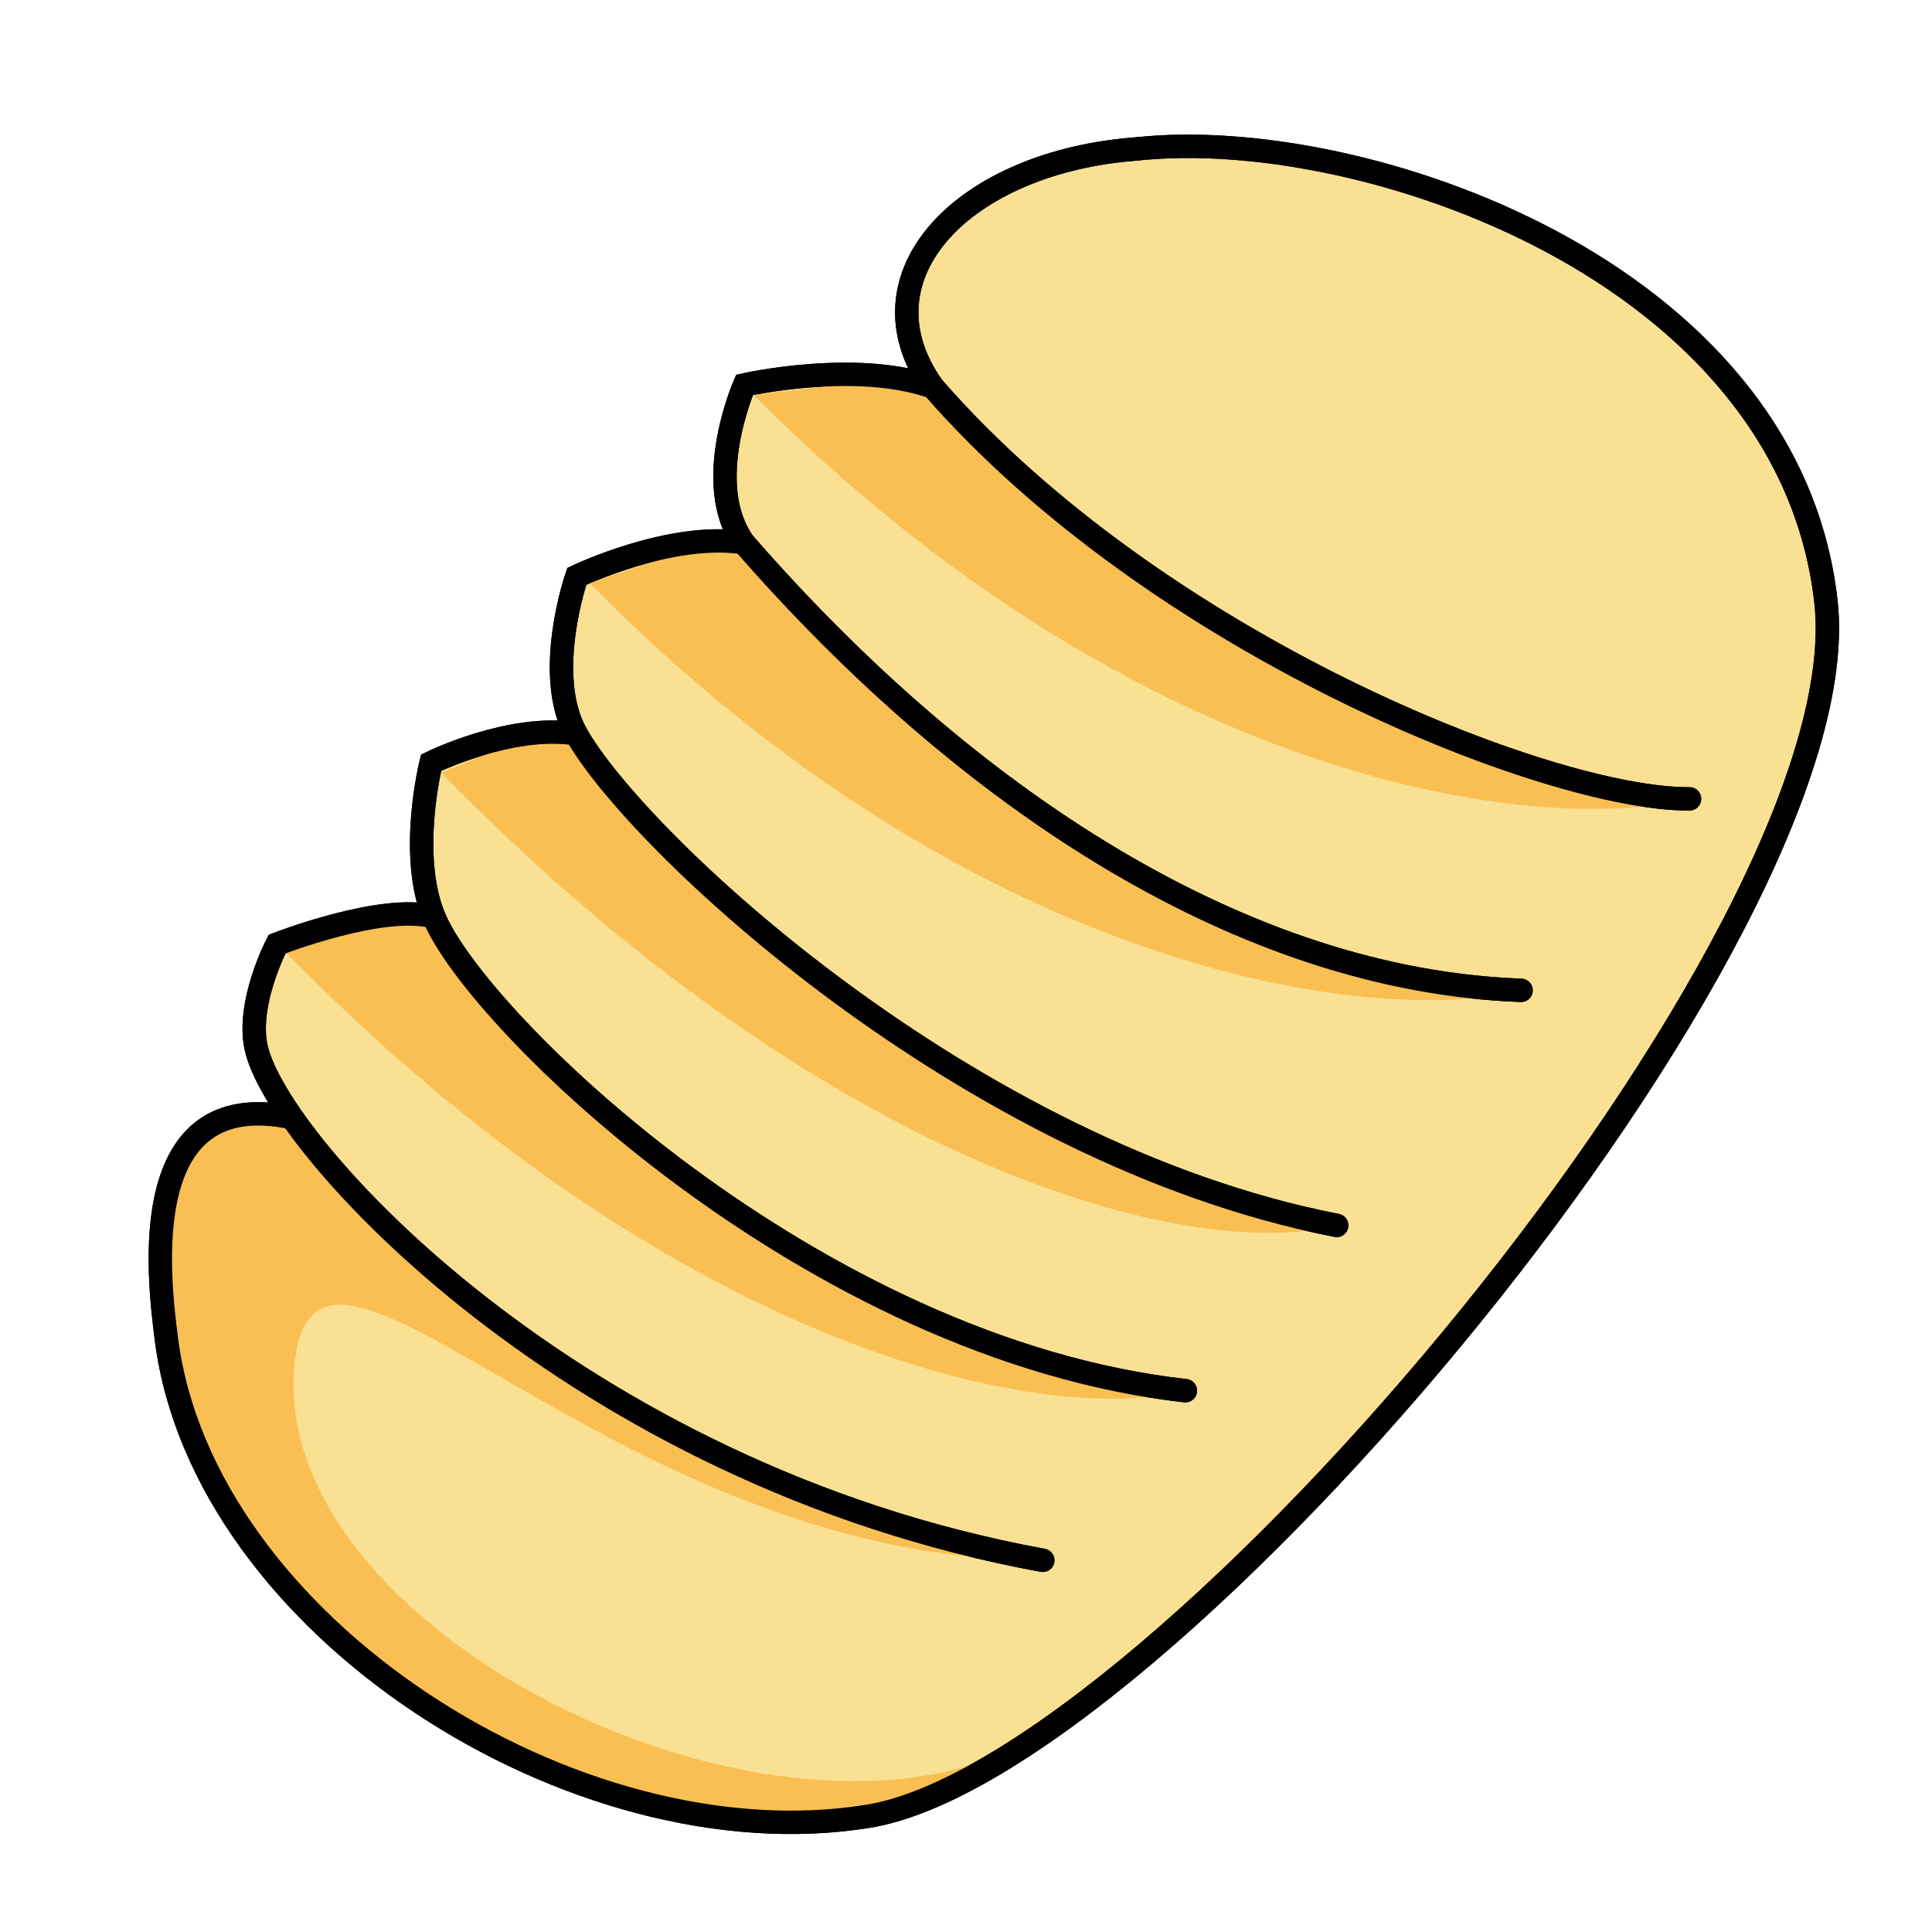
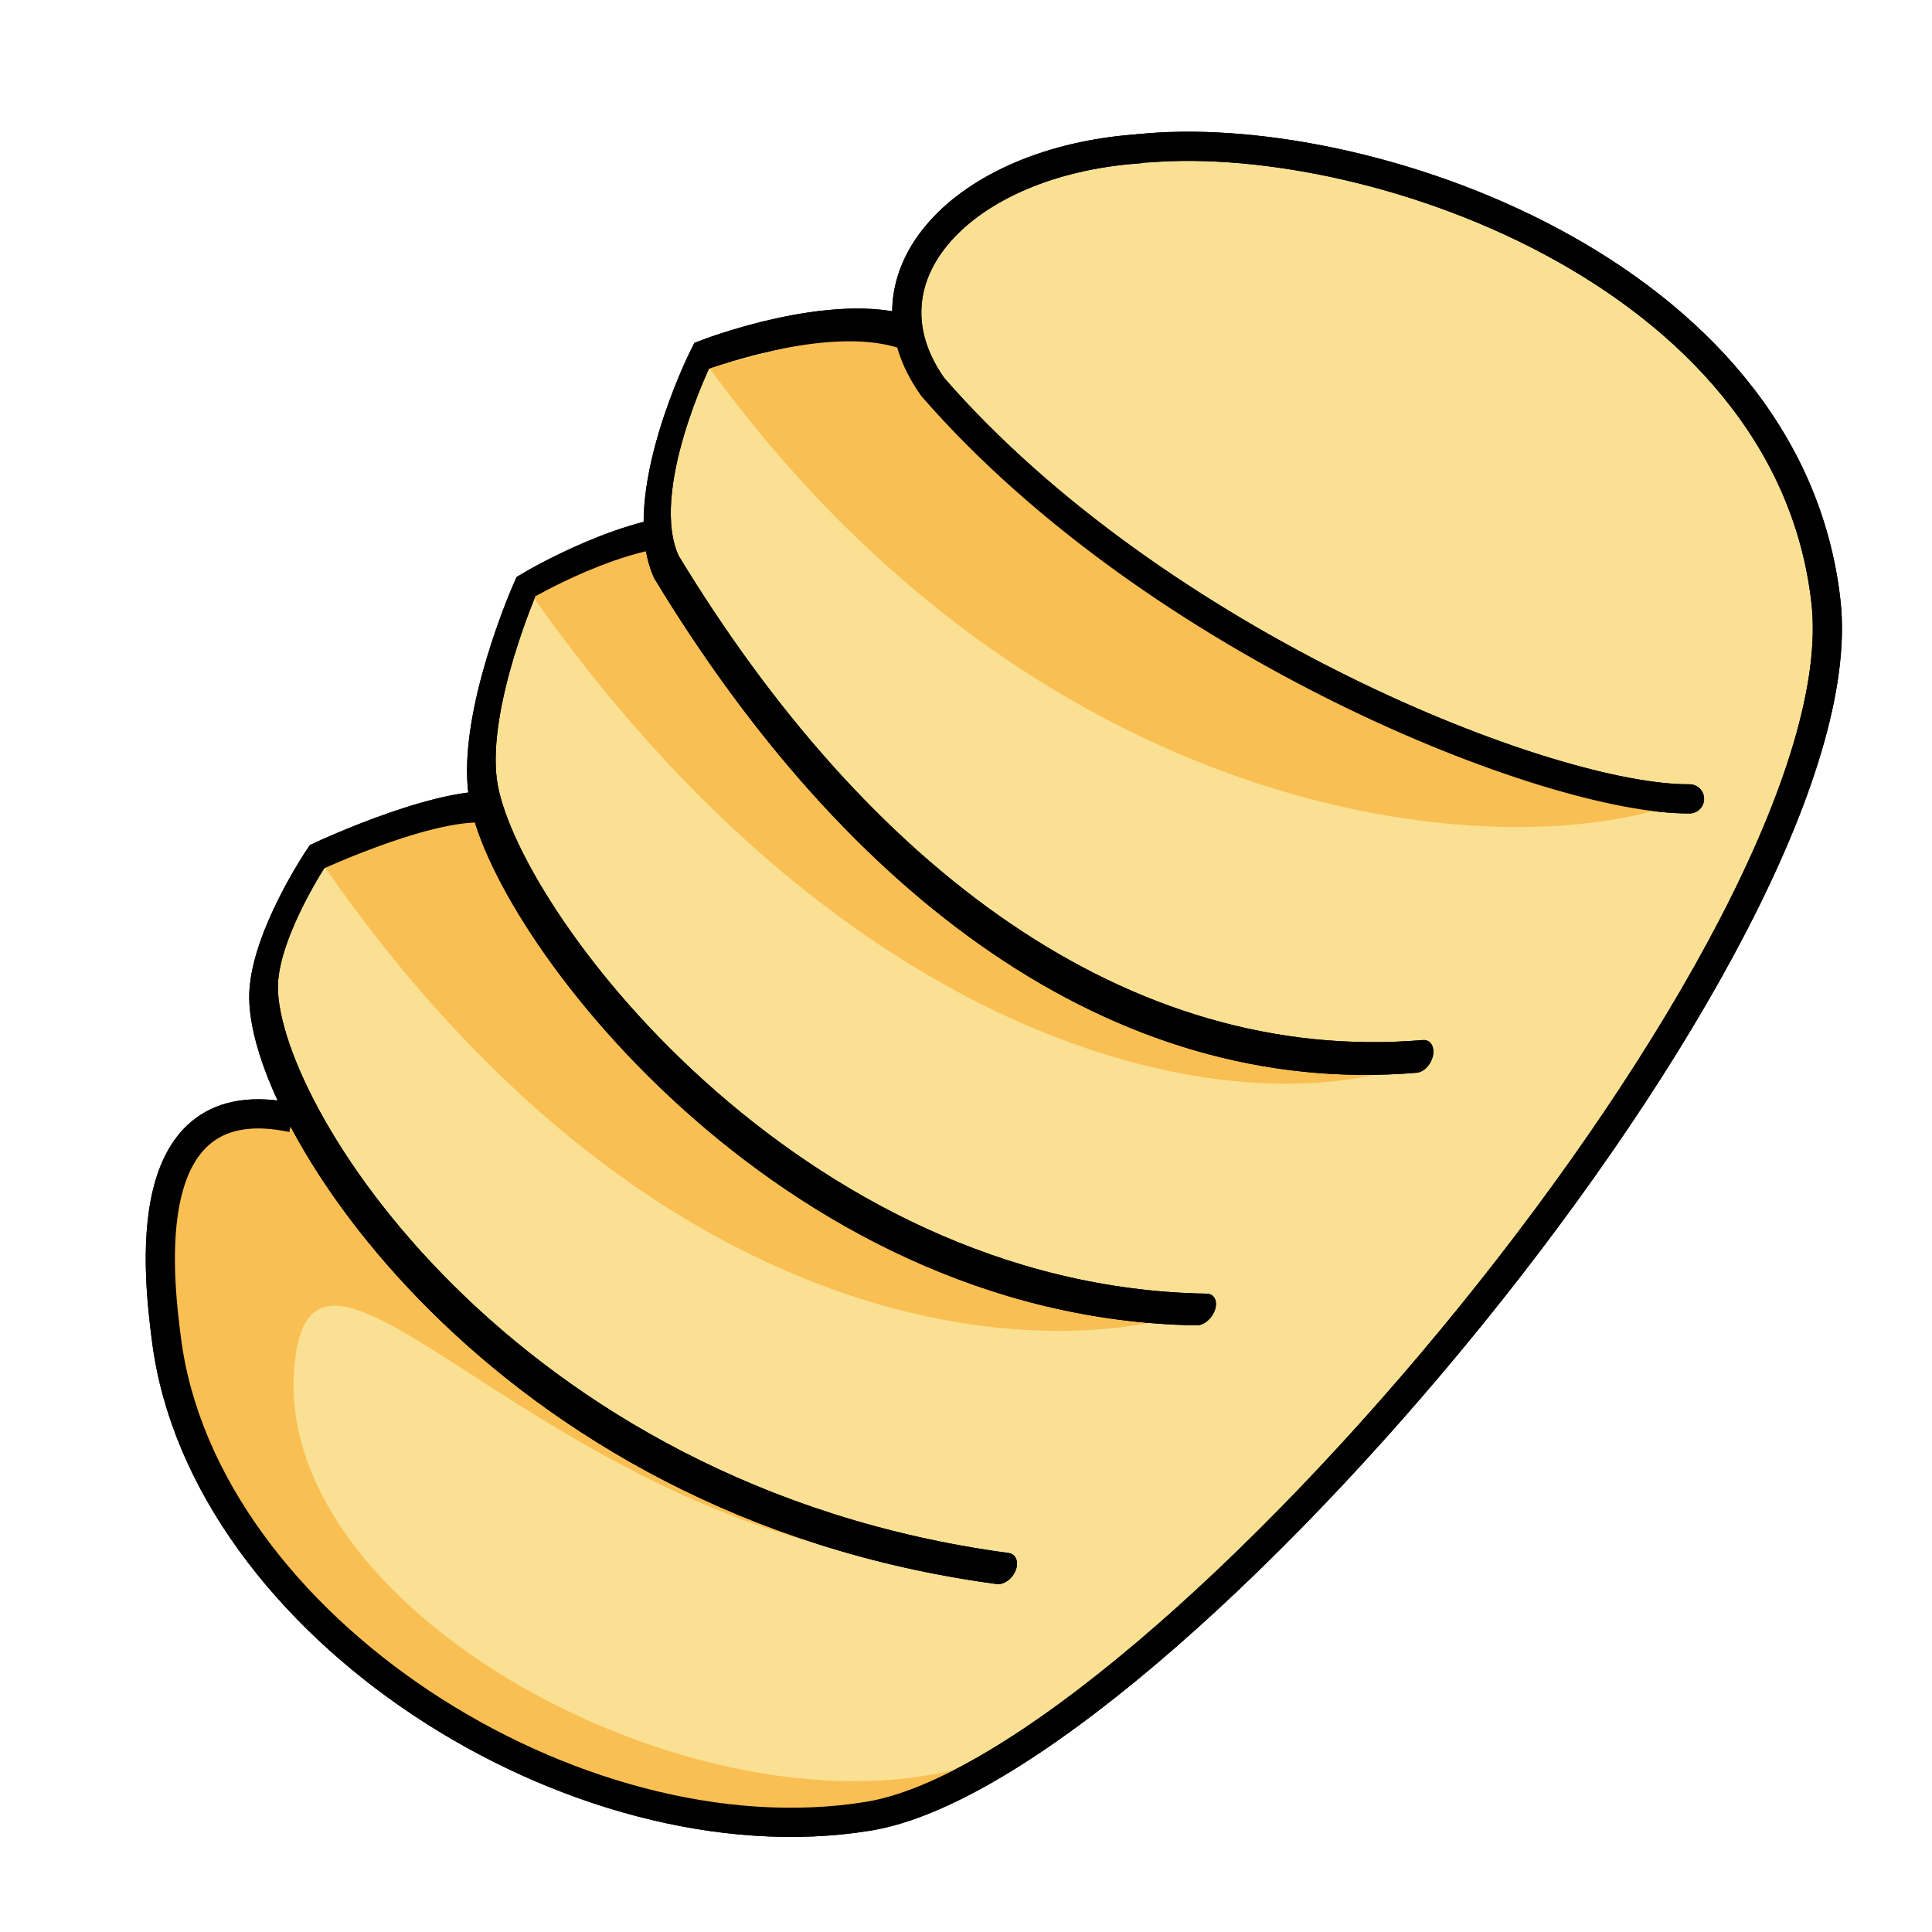
<svg xmlns="http://www.w3.org/2000/svg" width="100mm" height="100mm" viewBox="0 0 100 100" version="1.1" id="svg8">
  <defs id="defs2" />
  <g id="layer1" transform="translate(0,-197)">
-     <path style="fill:#f9e093;fill-opacity:1;stroke:#000000;stroke-width:1.21;stroke-linecap:butt;stroke-linejoin:miter;stroke-miterlimit:4;stroke-dasharray:none;stroke-opacity:1" d="m 58.886,204.705 v 1e-5 c 11.508,-1.241 33.69,6.212 35.625,23.433 1.935,17.221 -34.432,60.401 -49.564,62.869 -15.132,2.468 -34.425,-9.843 -36.329,-24.663 -0.414,-3.225 -1.655,-13.232 6.514,-11.489" id="path4518" />
-     <path style="fill:#f9e093;fill-opacity:1;stroke:#000000;stroke-width:1.21;stroke-linecap:round;stroke-linejoin:miter;stroke-miterlimit:4;stroke-dasharray:none;stroke-opacity:1" d="M 53.974,277.762 C 29.704,273.324 14.241,256.189 13.241,251.149 c -0.458,-2.31 1.102,-5.283 1.102,-5.283 0,0 5.498,-2.144 8.118,-1.404" id="path4626" />
-     <path style="fill:#f9e093;fill-opacity:1;stroke:#000000;stroke-width:1.21;stroke-linecap:round;stroke-linejoin:miter;stroke-miterlimit:4;stroke-dasharray:none;stroke-opacity:1" d="m 61.355,268.982 c -19.29,-2.162 -36.693,-19.162 -38.895,-24.52 -1.339,-3.258 -0.146,-7.984 -0.146,-7.984 0,0 4.102,-2.025 7.507,-1.496" id="path4628" />
-     <path style="fill:#f9e093;fill-opacity:1;stroke:#000000;stroke-width:1.21;stroke-linecap:round;stroke-linejoin:miter;stroke-miterlimit:4;stroke-dasharray:none;stroke-opacity:1" d="m 69.188,260.428 c -19.155,-3.73 -36.315,-19.974 -39.368,-25.447 -1.724,-3.092 0.034,-8.148 0.034,-8.148 0,0 4.852,-2.327 8.631,-1.741" id="path4628-6" />
-     <path style="fill:#f9e093;fill-opacity:1;stroke:#000000;stroke-width:1.21;stroke-linecap:round;stroke-linejoin:miter;stroke-miterlimit:4;stroke-dasharray:none;stroke-opacity:1" d="m 78.73,248.259 c -14.361,-0.523 -28.653,-9.854 -40.245,-23.166 -2.19,-3.076 0.052,-8.171 0.052,-8.171 0,0 5.779,-1.305 9.747,0.115" id="path4628-6-7" />
-     <path style="fill:#f9e093;fill-opacity:1;stroke:#000000;stroke-width:1.21;stroke-linecap:round;stroke-linejoin:miter;stroke-miterlimit:4;stroke-dasharray:none;stroke-opacity:1" d="m 87.449,238.349 c -7.27,0.048 -27.573,-8.001 -39.165,-21.313 -4.086,-5.741 1.579,-11.684 10.602,-12.331" id="path4628-6-7-8" />
-     <path style="fill:#fabf52;fill-opacity:1;stroke:none;stroke-width:0.269px;stroke-linecap:butt;stroke-linejoin:miter;stroke-opacity:1" d="m 14.772,246.279 c 19.828,20.241 38.899,24.638 46.583,22.703 -19.471,-2.342 -35.112,-17.928 -38.895,-24.52 -1.137,-0.44 -5.368,1.084 -5.368,1.084" id="path4675" />
-     <path style="fill:#fabf52;fill-opacity:1;stroke:none;stroke-width:0.27px;stroke-linecap:butt;stroke-linejoin:miter;stroke-opacity:1" d="m 22.84,236.997 c 19.87,20.334 38.647,25.375 46.348,23.431 -18.774,-3.603 -35.576,-18.825 -39.368,-25.447 -1.139,-0.442 -4.521,1.002 -4.521,1.002" id="path4675-8" />
-     <path style="fill:#fabf52;fill-opacity:1;stroke:none;stroke-width:0.269px;stroke-linecap:butt;stroke-linejoin:miter;stroke-opacity:1" d="m 30.512,227.167 c 19.839,20.155 40.529,23.018 48.218,21.092 -20.42,-1.3 -34.852,-16.74 -40.245,-23.166 -1.137,-0.438 -4.913,1.069 -4.913,1.069" id="path4675-8-1" />
-     <path style="fill:#fabf52;fill-opacity:1;stroke:none;stroke-width:0.271px;stroke-linecap:butt;stroke-linejoin:miter;stroke-opacity:1" d="m 39.008,217.439 c 20.07,20.178 40.663,22.838 48.441,20.91 -19.438,-3.644 -33.573,-14.948 -39.165,-21.313 -1.151,-0.438 -5.436,-0.052 -5.436,-0.052" id="path4675-8-6" />
-     <path style="fill:#fabf52;fill-opacity:1;stroke:none;stroke-width:0.275px;stroke-linecap:butt;stroke-linejoin:miter;stroke-opacity:1" d="m 9.366,257.626 c -0.8,3.066 -0.966,9.666 1.207,14.798 3.66,8.645 24.123,26.38 41.968,15.051 -13.174,6.385 -38.524,-6.087 -37.307,-19.764 0.976,-10.978 16.164,10.054 38.74,10.051 -19.535,-2.819 -35.028,-16.107 -38.842,-22.907 -1.146,-0.454 -4.101,0.447 -4.101,0.447" id="path4675-8-63" />
-     <path style="fill:none;fill-opacity:1;stroke:#000000;stroke-width:1.21;stroke-linecap:butt;stroke-linejoin:miter;stroke-miterlimit:4;stroke-dasharray:none;stroke-opacity:1" d="m 58.886,204.705 v 1e-5 c 11.508,-1.241 33.69,6.212 35.625,23.433 1.935,17.221 -34.432,60.401 -49.564,62.869 -15.132,2.468 -34.425,-9.843 -36.329,-24.663 -0.414,-3.225 -1.655,-13.232 6.514,-11.489" id="path4518-5" />
-     <path style="fill:none;fill-opacity:1;stroke:#000000;stroke-width:1.21;stroke-linecap:round;stroke-linejoin:miter;stroke-miterlimit:4;stroke-dasharray:none;stroke-opacity:1" d="M 53.974,277.762 C 29.704,273.324 14.241,256.189 13.241,251.149 c -0.458,-2.31 1.102,-5.283 1.102,-5.283 0,0 5.498,-2.144 8.118,-1.404" id="path4626-7" />
-     <path style="fill:none;fill-opacity:1;stroke:#000000;stroke-width:1.21;stroke-linecap:round;stroke-linejoin:miter;stroke-miterlimit:4;stroke-dasharray:none;stroke-opacity:1" d="m 61.355,268.982 c -19.29,-2.162 -36.693,-19.162 -38.895,-24.52 -1.339,-3.258 -0.146,-7.984 -0.146,-7.984 0,0 4.102,-2.025 7.507,-1.496" id="path4628-7" />
-     <path style="fill:none;fill-opacity:1;stroke:#000000;stroke-width:1.21;stroke-linecap:round;stroke-linejoin:miter;stroke-miterlimit:4;stroke-dasharray:none;stroke-opacity:1" d="m 69.188,260.428 c -19.155,-3.73 -36.315,-19.974 -39.368,-25.447 -1.724,-3.092 0.034,-8.148 0.034,-8.148 0,0 4.852,-2.327 8.631,-1.741" id="path4628-6-5" />
-     <path style="fill:none;fill-opacity:1;stroke:#000000;stroke-width:1.21;stroke-linecap:round;stroke-linejoin:miter;stroke-miterlimit:4;stroke-dasharray:none;stroke-opacity:1" d="m 78.73,248.259 c -14.361,-0.523 -28.653,-9.854 -40.245,-23.166 -2.19,-3.076 0.052,-8.171 0.052,-8.171 0,0 5.779,-1.305 9.747,0.115" id="path4628-6-7-84" />
-     <path style="fill:none;fill-opacity:1;stroke:#000000;stroke-width:1.21;stroke-linecap:round;stroke-linejoin:miter;stroke-miterlimit:4;stroke-dasharray:none;stroke-opacity:1" d="m 87.449,238.349 c -7.27,0.048 -27.573,-8.001 -39.165,-21.313 -4.086,-5.741 1.579,-11.684 10.602,-12.331" id="path4628-6-7-8-4" />
+     <path style="fill:#f9e093;fill-opacity:1;stroke:#000000;stroke-width:1.51;stroke-linecap:butt;stroke-linejoin:miter;stroke-miterlimit:4;stroke-dasharray:none;stroke-opacity:1" d="m 58.886,204.705 v 1e-5 c 11.508,-1.241 33.69,6.212 35.625,23.433 1.935,17.221 -34.432,60.401 -49.564,62.869 -15.132,2.468 -34.425,-9.843 -36.329,-24.663 -0.414,-3.225 -1.655,-13.232 6.514,-11.489" id="path4518" />
+     <path style="fill:#f9e093;fill-opacity:1;stroke:#000000;stroke-width:1.51;stroke-linecap:round;stroke-linejoin:miter;stroke-miterlimit:4;stroke-dasharray:none;stroke-opacity:1" d="m 87.449,238.349 c -7.27,0.048 -27.573,-8.001 -39.165,-21.313 -4.086,-5.741 1.579,-11.684 10.602,-12.331" id="path4628-6-7-8" />
+     <path style="fill:#fabf52;fill-opacity:1;stroke:none;stroke-width:1.51;stroke-linecap:butt;stroke-linejoin:miter;stroke-opacity:1;stroke-miterlimit:4;stroke-dasharray:none" d="m 9.366,257.626 c -0.8,3.066 -0.966,9.666 1.207,14.798 3.66,8.645 24.123,26.38 41.968,15.051 -13.174,6.385 -38.524,-6.087 -37.307,-19.764 0.976,-10.978 14.088,10.478 36.665,10.475 -19.535,-2.819 -32.952,-16.531 -36.767,-23.331 -1.146,-0.454 -4.101,0.447 -4.101,0.447" id="path4675-8-63" />
+     <path style="fill:none;fill-opacity:1;stroke:#000000;stroke-width:1.51;stroke-linecap:butt;stroke-linejoin:miter;stroke-miterlimit:4;stroke-dasharray:none;stroke-opacity:1" d="m 58.886,204.705 v 1e-5 c 11.508,-1.241 33.69,6.212 35.625,23.433 1.935,17.221 -34.432,60.401 -49.564,62.869 -15.132,2.468 -34.425,-9.843 -36.329,-24.663 -0.414,-3.225 -1.655,-13.232 6.514,-11.489" id="path4518-5" />
+     <g id="g5329" transform="matrix(1.126636,-0.08692791,-0.2871001,1.263159,70.83464,-67.97971)" style="stroke-width:1.277;stroke-miterlimit:4;stroke-dasharray:none">
+       <path id="path4626" d="M 53.974,277.762 C 29.704,273.324 14.241,256.189 13.241,251.149 c -0.458,-2.31 1.102,-5.283 1.102,-5.283 0,0 5.498,-2.144 8.118,-1.404" style="fill:#f9e093;fill-opacity:1;stroke:#000000;stroke-width:1.277;stroke-linecap:round;stroke-linejoin:miter;stroke-miterlimit:4;stroke-dasharray:none;stroke-opacity:1" />
+       <path id="path4675" d="m 14.772,246.279 c 19.828,20.241 38.068,23.256 45.753,21.321 -19.471,-2.342 -34.281,-16.547 -38.064,-23.139 -1.137,-0.44 -5.368,1.084 -5.368,1.084" style="fill:#fabf52;fill-opacity:1;stroke:none;stroke-width:1.277;stroke-linecap:butt;stroke-linejoin:miter;stroke-opacity:1;stroke-miterlimit:4;stroke-dasharray:none" />
+       <path id="path4626-7" d="M 53.974,277.762 C 29.704,273.324 14.241,256.189 13.241,251.149 c -0.458,-2.31 1.102,-5.283 1.102,-5.283 0,0 5.498,-2.144 8.118,-1.404" style="fill:none;fill-opacity:1;stroke:#000000;stroke-width:1.277;stroke-linecap:round;stroke-linejoin:miter;stroke-miterlimit:4;stroke-dasharray:none;stroke-opacity:1" />
+     </g>
+     <g id="g5319" transform="matrix(1.146321,-0.1283721,-0.3008735,1.305388,69.83354,-73.36032)" style="stroke-width:1.251;stroke-miterlimit:4;stroke-dasharray:none">
+       <path id="path4628" d="m 62.951,265.225 c -19.29,-2.162 -36.693,-19.162 -38.895,-24.52 -1.339,-3.258 -0.146,-7.984 -0.146,-7.984 0,0 4.102,-2.025 7.507,-1.496" style="fill:#f9e093;fill-opacity:1;stroke:#000000;stroke-width:1.251;stroke-linecap:round;stroke-linejoin:miter;stroke-miterlimit:4;stroke-dasharray:none;stroke-opacity:1" />
+       <path id="path4675-8" d="m 23.909,232.721 c 19.87,20.334 38.647,25.375 46.348,23.431 -18.774,-3.603 -35.576,-18.825 -39.368,-25.447 -1.139,-0.442 -4.521,1.002 -4.521,1.002" style="fill:#fabf52;fill-opacity:1;stroke:none;stroke-width:1.251;stroke-linecap:butt;stroke-linejoin:miter;stroke-opacity:1;stroke-miterlimit:4;stroke-dasharray:none" />
+       <path id="path4628-7" d="m 62.951,265.225 c -19.29,-2.162 -36.693,-19.162 -38.895,-24.52 -1.339,-3.258 -0.146,-7.984 -0.146,-7.984 0,0 4.102,-2.025 7.507,-1.496" style="fill:none;fill-opacity:1;stroke:#000000;stroke-width:1.251;stroke-linecap:round;stroke-linejoin:miter;stroke-miterlimit:4;stroke-dasharray:none;stroke-opacity:1" />
+     </g>
+     <g id="g5324" transform="matrix(1.093098,-0.1397181,-0.2156433,1.33637,40.96399,-69.08723)" style="stroke-width:1.262;stroke-miterlimit:4;stroke-dasharray:none">
+       <path id="path4628-6-7" d="m 78.73,248.259 c -14.361,-0.523 -28.653,-9.854 -40.245,-23.166 -2.19,-3.076 0.052,-8.171 0.052,-8.171 0,0 5.779,-1.305 9.747,0.115" style="fill:#f9e093;fill-opacity:1;stroke:#000000;stroke-width:1.262;stroke-linecap:round;stroke-linejoin:miter;stroke-miterlimit:4;stroke-dasharray:none;stroke-opacity:1" />
+       <path id="path4675-8-6" d="m 39.008,217.439 c 20.07,20.178 42.975,23.927 50.754,21.999 -19.438,-3.644 -35.885,-16.037 -41.478,-22.402 -1.151,-0.438 -5.436,-0.052 -5.436,-0.052" style="fill:#fabf52;fill-opacity:1;stroke:none;stroke-width:1.262;stroke-linecap:butt;stroke-linejoin:miter;stroke-opacity:1;stroke-miterlimit:4;stroke-dasharray:none" />
+       <path id="path4628-6-7-84" d="m 78.73,248.259 c -14.361,-0.523 -28.653,-9.854 -40.245,-23.166 -2.19,-3.076 0.052,-8.171 0.052,-8.171 0,0 5.779,-1.305 9.747,0.115" style="fill:none;fill-opacity:1;stroke:#000000;stroke-width:1.262;stroke-linecap:round;stroke-linejoin:miter;stroke-miterlimit:4;stroke-dasharray:none;stroke-opacity:1" />
+     </g>
+     <path style="fill:none;fill-opacity:1;stroke:#000000;stroke-width:1.51;stroke-linecap:round;stroke-linejoin:miter;stroke-miterlimit:4;stroke-dasharray:none;stroke-opacity:1" d="m 87.449,238.349 c -7.27,0.048 -27.573,-8.001 -39.165,-21.313 -4.086,-5.741 1.579,-11.684 10.602,-12.331" id="path4628-6-7-8-4" />
  </g>
</svg>
